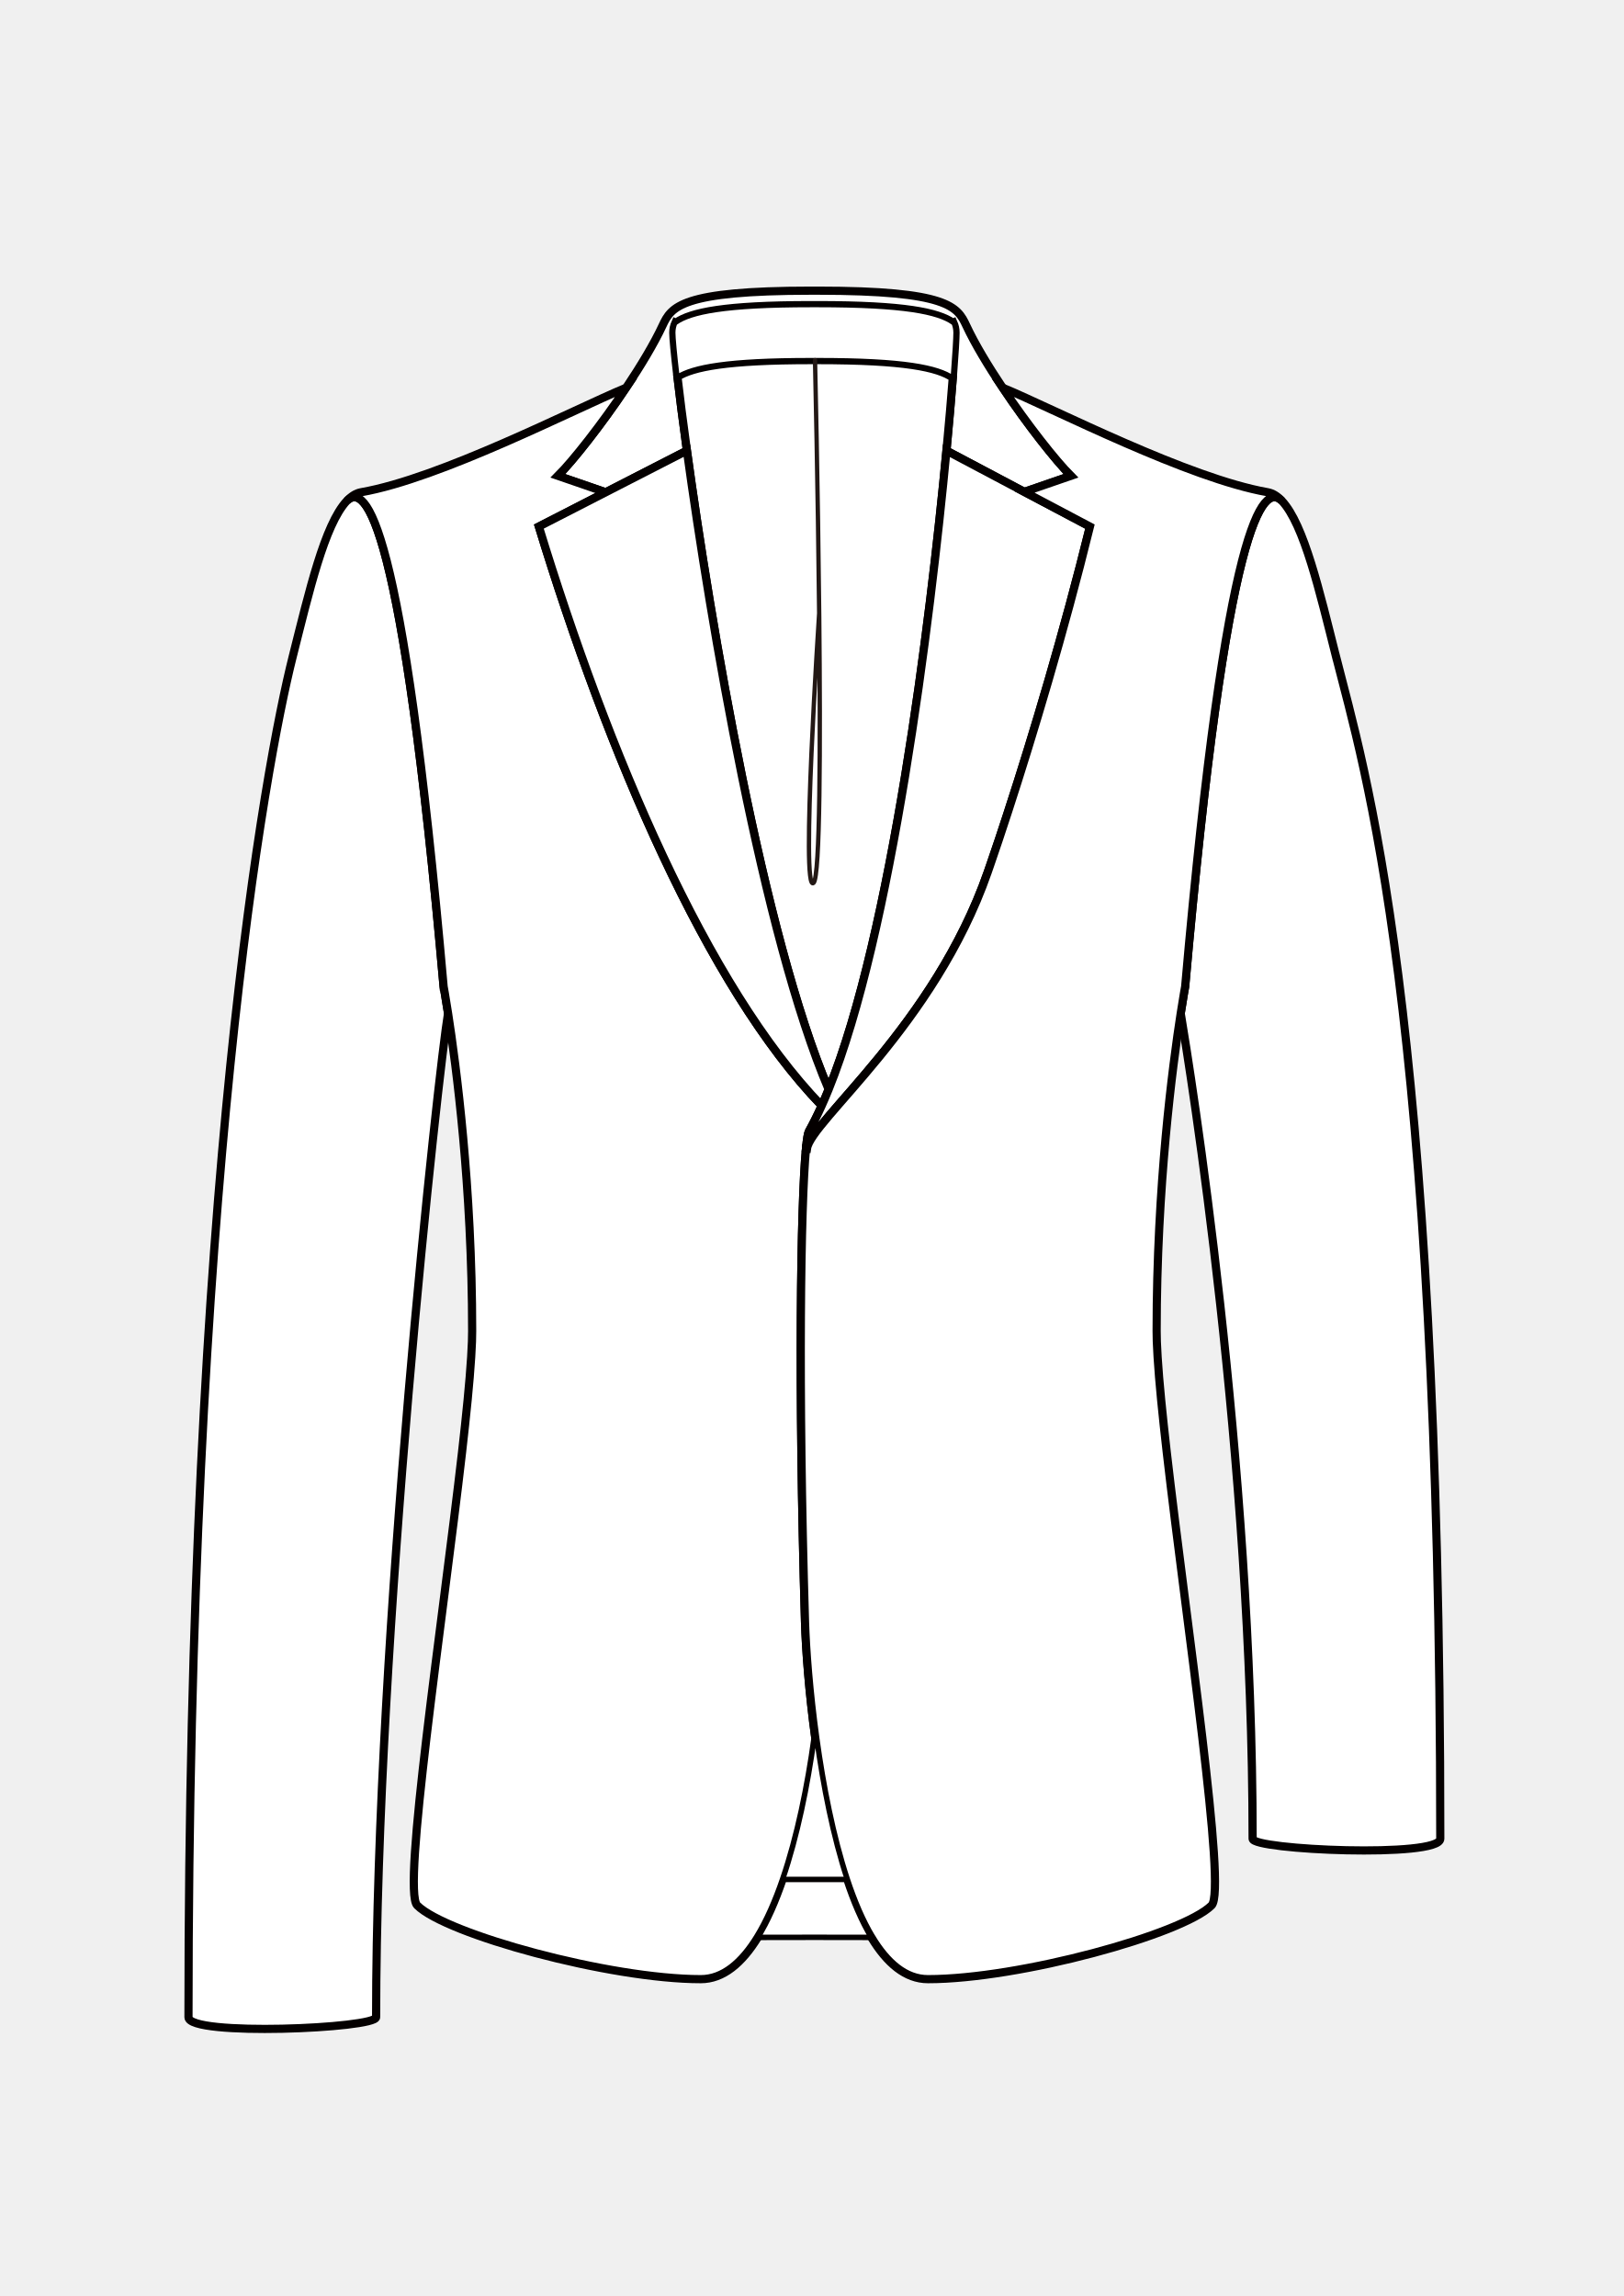
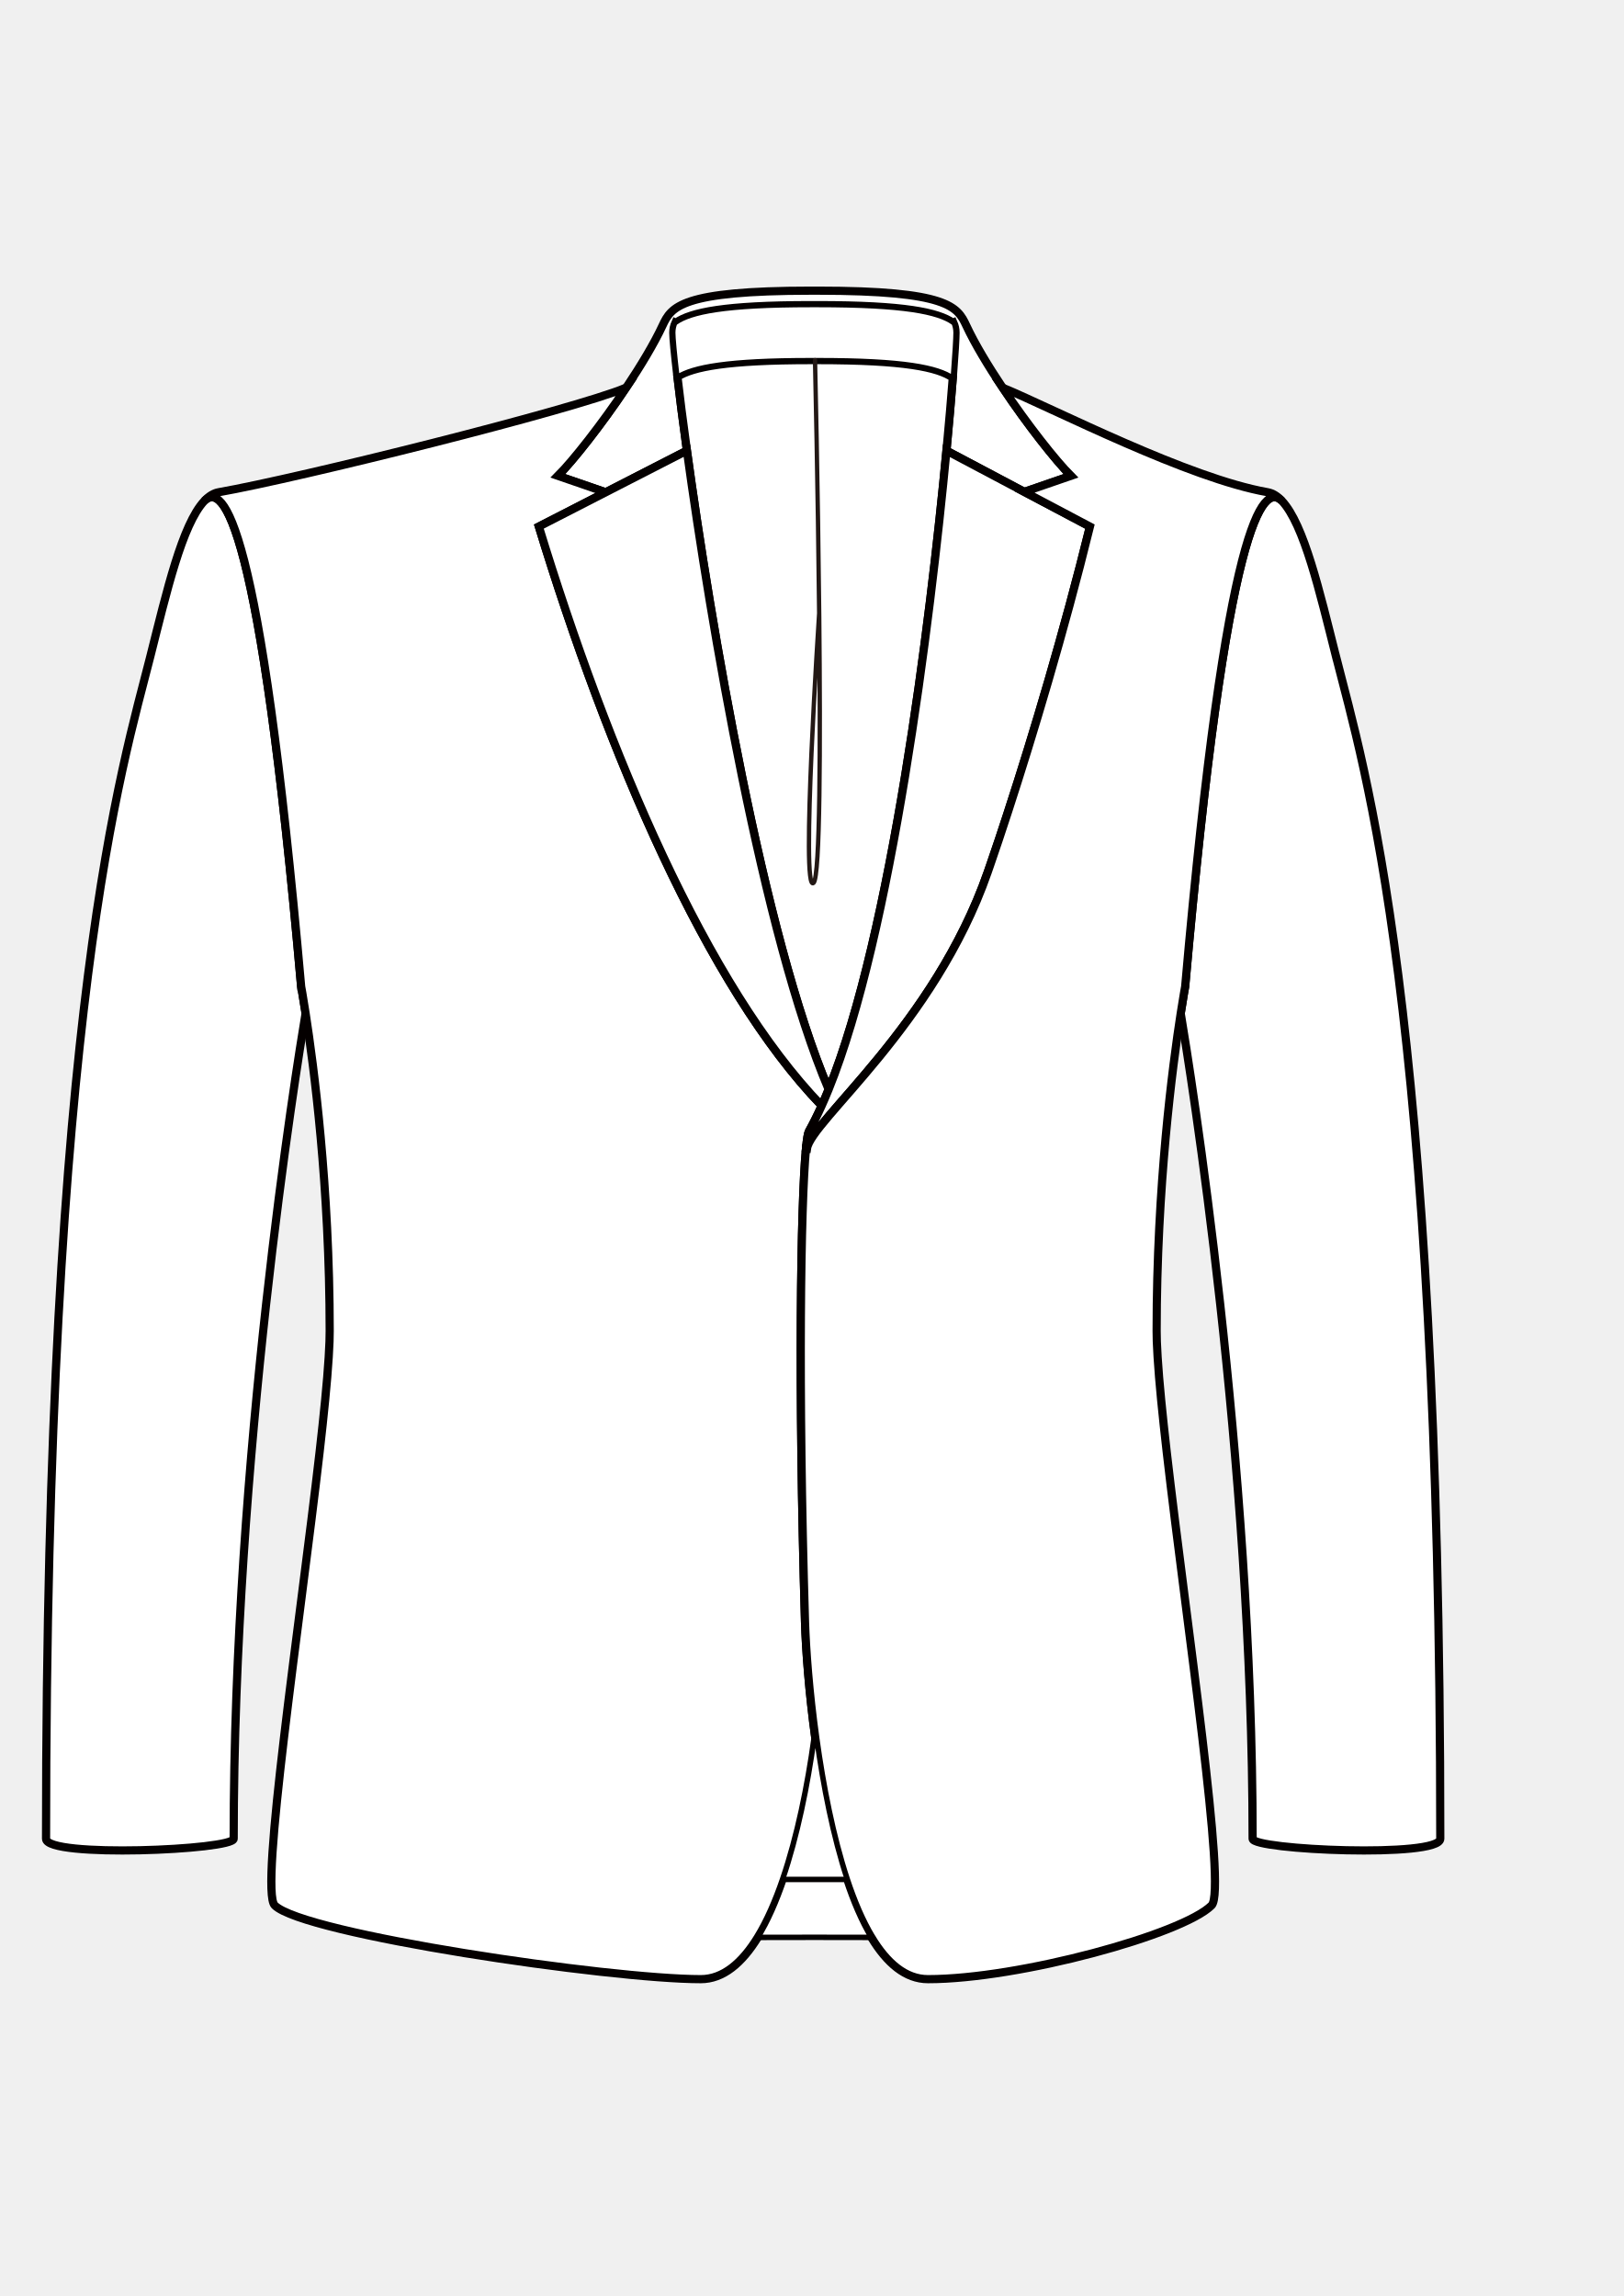
<svg xmlns="http://www.w3.org/2000/svg" id="_레이어_1" data-name="레이어_1" version="1.1" viewBox="0 0 595.28 841.89">
  <defs>
    <style>
      .st0, .st1, .st2, .st3, .st4, .st5, .st6 {
        stroke-miterlimit: 10;
      }

      .st0, .st1, .st2, .st5, .st6 {
        fill: #fff;
      }

      .st0, .st1, .st5, .st6 {
        stroke: #040000;
      }

      .st0, .st2 {
        stroke-width: 3px;
      }

      .st1 {
        stroke-width: 2px;
      }

      .st2, .st3, .st4 {
        stroke: #231815;
      }

      .st3 {
        stroke-linecap: round;
      }

      .st3, .st4 {
        fill: none;
        stroke-width: 1.59px;
      }

      .st5 {
        stroke-width: 1.59px;
      }

      .st7 {
        display: none;
      }
    </style>
  </defs>
  <g>
    <path class="st0" d="M367.58,142.14c9.08,13.58,19.52,26.81,25.04,32.33l-17.08,5.89-28.55-15.12c1.01-10.55,1.77-19.64,2.32-26.77.67-8.75,1-14.57,1-16.49,0-1.34-.28-2.58-.8-3.72l-.16.07c-5.5-3.8-17.66-6.45-49.61-6.45h-2.33c-31.96,0-44.12,2.65-49.61,6.45l-.16-.07c-.52,1.15-.8,2.39-.8,3.72,0,1.9.52,7.59,1.52,16.15.83,7.18,2.01,16.4,3.48,27.11l-29.8,15.29-.02-.03-17.49-6.03c5.52-5.52,15.96-18.75,25.04-32.33,5.34-7.98,10.21-16.07,13.34-22.79,3.19-6.84,6.66-12.77,54.5-12.77h2.33c47.83,0,51.31,5.93,54.5,12.77,3.13,6.72,8,14.81,13.34,22.79Z" />
    <path class="st0" d="M489.83,240.82c10.01,39.67,38.2,127.93,38.2,433.41,0,7.13-68.8,4.12-68.8,0,0-139.82-22.91-282.05-26.36-302.65.98-6.32,1.63-9.8,1.63-9.8,15.14-171.89,28.65-184.8,35.42-178.17.02.01.03.03.05.05,8.15,8.69,13.83,33.31,19.85,57.16Z" />
    <path class="st0" d="M349.31,138.46c-.55,7.13-1.32,16.22-2.32,26.77-5.95,62.83-20.06,177.05-43.19,234.23-24.05-56.62-43.29-171.23-51.96-234.23-1.48-10.71-2.65-19.93-3.48-27.11,5.76-3.6,18.14-6.08,49.05-6.08h2.33c31.87,0,44.05,2.64,49.57,6.42Z" />
    <path class="st5" d="M349.51,118.25c.52,1.15.8,2.39.8,3.72,0,1.92-.33,7.73-1,16.49-5.52-3.78-17.7-6.42-49.57-6.42h-2.33c-30.91,0-43.29,2.48-49.05,6.08-1-8.56-1.52-14.25-1.52-16.15,0-1.34.28-2.58.8-3.72l.16.07c5.5-3.8,17.66-6.45,49.61-6.45h2.33c31.96,0,44.12,2.65,49.61,6.45l.16-.07Z" />
-     <path class="st0" d="M162.63,361.78s.66,3.48,1.63,9.8c-3.45,20.6-26.37,228.26-26.37,368.09,0,4.12-68.79,7.13-68.79,0,0-305.49,28.19-459.17,38.2-498.85,6.02-23.84,11.7-48.47,19.85-57.16.02-.02.03-.04.05-.05,6.76-6.63,20.28,6.27,35.42,178.17Z" />
-     <path class="st0" d="M295.5,421.13c.33-3.5.69-5.63,1.06-6.3,1.6-2.86,3.16-6.01,4.69-9.4-42.19-43.76-78.44-129.76-103.69-212.34l24.48-12.56-.02-.03-17.49-6.03c5.52-5.52,15.96-18.75,25.04-32.33-19.49,8.15-68.11,33.27-97.17,38.35-1.84.32-3.55,1.4-5.18,3.12,6.76-6.63,20.28,6.27,35.42,178.16,0,0,.66,3.48,1.63,9.8,2.95,18.96,8.83,63.48,8.83,116.46,0,1.18-.02,2.48-.07,3.88-.06,1.74-.16,3.64-.29,5.7-.56,9.11-1.78,21.16-3.34,34.83-7.24,63-22.05,160.63-16.46,166.21,10.59,10.59,70.56,27.06,103.98,27.06,8.19,0,15.12-5.91,20.9-15.31,3.64-5.9,6.82-13.18,9.58-21.25,5.38-15.72,9.16-34.42,11.53-51.66h0c-2.34-17.06-3.49-32.72-3.8-42.81-2.6-87.2-1.57-153.23.36-173.55Z" />
+     <path class="st0" d="M110.41,361.78s.66,3.48,1.63,9.8c-3.45,20.6-26.37,162.83-26.37,302.65,0,4.12-68.79,7.13-68.79,0,0-305.49,28.19-393.74,38.2-433.41,6.02-23.84,11.7-48.47,19.85-57.16.02-.02.03-.04.05-.05,6.76-6.63,20.28,6.27,35.42,178.17Z" />
+     <path class="st0" d="M295.5,421.13c.33-3.5.69-5.63,1.06-6.3,1.6-2.86,3.16-6.01,4.69-9.4-42.19-43.76-78.44-129.76-103.69-212.34l24.48-12.56-.02-.03-17.49-6.03c5.52-5.52,15.96-18.75,25.04-32.33-19.49,8.15-120.33,33.27-149.4,38.35-1.84.32-3.55,1.4-5.18,3.12,6.76-6.63,20.28,6.27,35.42,178.16,0,0,.66,3.48,1.63,9.8,2.95,18.96,8.83,63.48,8.83,116.46,0,1.18-.02,2.48-.07,3.88-.06,1.74-.16,3.64-.29,5.7-.56,9.11-1.78,21.16-3.34,34.83-7.24,63-22.05,160.63-16.46,166.21,10.59,10.59,122.79,27.06,156.21,27.06,8.19,0,15.12-5.91,20.9-15.31,3.64-5.9,6.82-13.18,9.58-21.25,5.38-15.72,9.16-34.42,11.53-51.66h0c-2.34-17.06-3.49-32.72-3.8-42.81-2.6-87.2-1.57-153.23.36-173.55Z" />
    <path class="st0" d="M303.79,399.46c-.84,2.07-1.69,4.05-2.55,5.96-42.19-43.76-78.44-129.76-103.69-212.34l24.48-12.56,29.8-15.29c8.67,63,27.9,177.61,51.96,234.23Z" />
    <path class="st0" d="M369.67,297.32c-2.47,7.6-4.73,14.34-6.71,20.04-.29.85-.58,1.68-.86,2.48-19.63,56.24-64.83,91.24-66.24,101.33l-.37-.04c.33-3.5.69-5.63,1.06-6.3,1.6-2.86,3.16-6.01,4.69-9.4.86-1.91,1.71-3.89,2.55-5.96,23.13-57.18,37.24-171.4,43.19-234.23l28.55,15.12,24.05,12.73c-9.6,38.95-21.07,77.02-29.92,104.23Z" />
    <path class="st0" d="M464.75,180.49c-29.06-5.08-77.68-30.21-97.17-38.35,9.08,13.58,19.52,26.81,25.04,32.33l-17.08,5.89,24.05,12.73c-9.6,38.95-21.07,77.02-29.92,104.23h0c-2.47,7.6-4.73,14.34-6.71,20.04-.29.85-.58,1.68-.86,2.48-19.63,56.24-64.83,91.24-66.24,101.33l-.37-.04c-1.93,20.32-2.96,86.35-.36,173.55.31,10.09,1.45,25.75,3.8,42.8h0c2.39,17.29,6.01,35.97,11.2,51.67,2.67,8.08,5.76,15.35,9.32,21.25h.01c5.67,9.41,12.52,15.31,20.76,15.31,33.42,0,93.39-16.47,103.98-27.06,5.59-5.58-9.22-103.2-16.46-166.21-1.56-13.68-2.78-25.72-3.34-34.83-.13-2.06-.22-3.96-.29-5.7-.05-1.4-.07-2.71-.07-3.88,0-52.98,5.88-97.5,8.83-116.46.98-6.32,1.63-9.8,1.63-9.8,15.14-171.89,28.65-184.8,35.42-178.16-1.62-1.72-3.34-2.8-5.18-3.12Z" />
    <path class="st6" d="M310.14,689.15c-3.83-.01-7.68-.01-11.56-.01s-7.47,0-11.17.01c5.38-15.72,9.16-34.42,11.53-51.66,2.39,17.27,6.01,35.96,11.2,51.66Z" />
    <path class="st1" d="M310.14,689.15c2.67,8.08,5.76,15.35,9.32,21.25-6.88-.02-13.83-.03-20.88-.03s-13.93.01-20.75.03c3.64-5.9,6.82-13.18,9.58-21.25,3.7-.01,7.43-.01,11.17-.01s7.73,0,11.56.01Z" />
    <path class="st3" d="M298.8,132.05s4.28,186.87-.52,191.67c-4.79,4.79,2.03-98.66,2.03-98.66" />
  </g>
  <g class="st7">
    <path class="st2" d="M433.11,370.12c-2.97,16.1-8.81,54.55-8.81,107.3,0,48.39,27.46,213.95,20.17,221.24-2.78,2.78-10.08,5.71-20.39,8.53l.06,2.12c-29.08,7.96-82.2,11.83-125.32,11.83s-96.23-3.87-125.32-11.83l.07-2.12c-10.32-2.82-17.62-5.75-20.39-8.53-7.3-7.29,20.16-172.85,20.16-221.24,0-52.78-5.84-91.25-8.8-107.32-1-5.44-1.67-8.32-1.67-8.32-11.17-51.49-30.24-151.52-30.24-181.29,29.07-5.08,75.84-27.03,95.31-35.18h.01c19.48-8.16,49.62-7.3,70.85-7.3s51.39-.86,70.87,7.3c19.47,8.15,66.25,30.1,95.31,35.18,0,29.76-19.07,129.79-30.23,181.29,0,0-.67,2.89-1.67,8.34Z" />
    <path class="st2" d="M354.5,119.35c3.49,7.49,9.14,18.61,15.19,25.96-19.48-8.16-49.63-7.3-70.87-7.3s-51.37-.86-70.85,7.29c6.06-7.35,11.69-18.46,15.18-25.95,3.19-6.84,6.67-12.77,54.5-12.77h2.33c47.84,0,51.31,5.93,54.5,12.77Z" />
    <path class="st2" d="M490.09,240.82c10.01,39.67,38.2,127.93,38.2,433.41,0,4.31-25.12,6.79-44.99,5.69v-1.88c-13.03-.72-23.8-2.18-23.8-3.81,0-150.12-26.03-301.99-26.39-304.12,1-5.45,1.67-8.34,1.67-8.34,11.16-51.49,30.23-151.52,30.23-181.29,11.12,1.95,17.86,31.7,25.08,60.33Z" />
    <path class="st2" d="M162.89,361.78s.67,2.88,1.67,8.32c0,0-26.39,152.95-26.39,304.14,0,1.63-10.78,3.09-23.8,3.81v1.88c-19.88,1.1-45-1.38-45-5.69,0-305.49,28.19-393.74,38.2-433.41,7.23-28.63,13.96-58.38,25.08-60.33,0,29.76,19.07,129.79,30.24,181.29Z" />
  </g>
  <g class="st7">
    <path class="st3" d="M146.95,281.7c-9.42,50.6-32.58,187.36-32.58,398.21" />
    <path class="st3" d="M152.68,311.92c29.6,53.84,38.27,107.59,38.27,179.99s-14.29,122.3-17.43,218.33" />
    <path class="st3" d="M450.72,281.7c9.42,50.6,32.58,187.36,32.58,398.21" />
    <path class="st3" d="M445,311.92c-29.6,53.84-38.27,107.59-38.27,179.99s14.29,122.3,17.43,218.33" />
    <line class="st4" x1="298.84" y1="137.99" x2="298.84" y2="721.13" />
  </g>
</svg>
